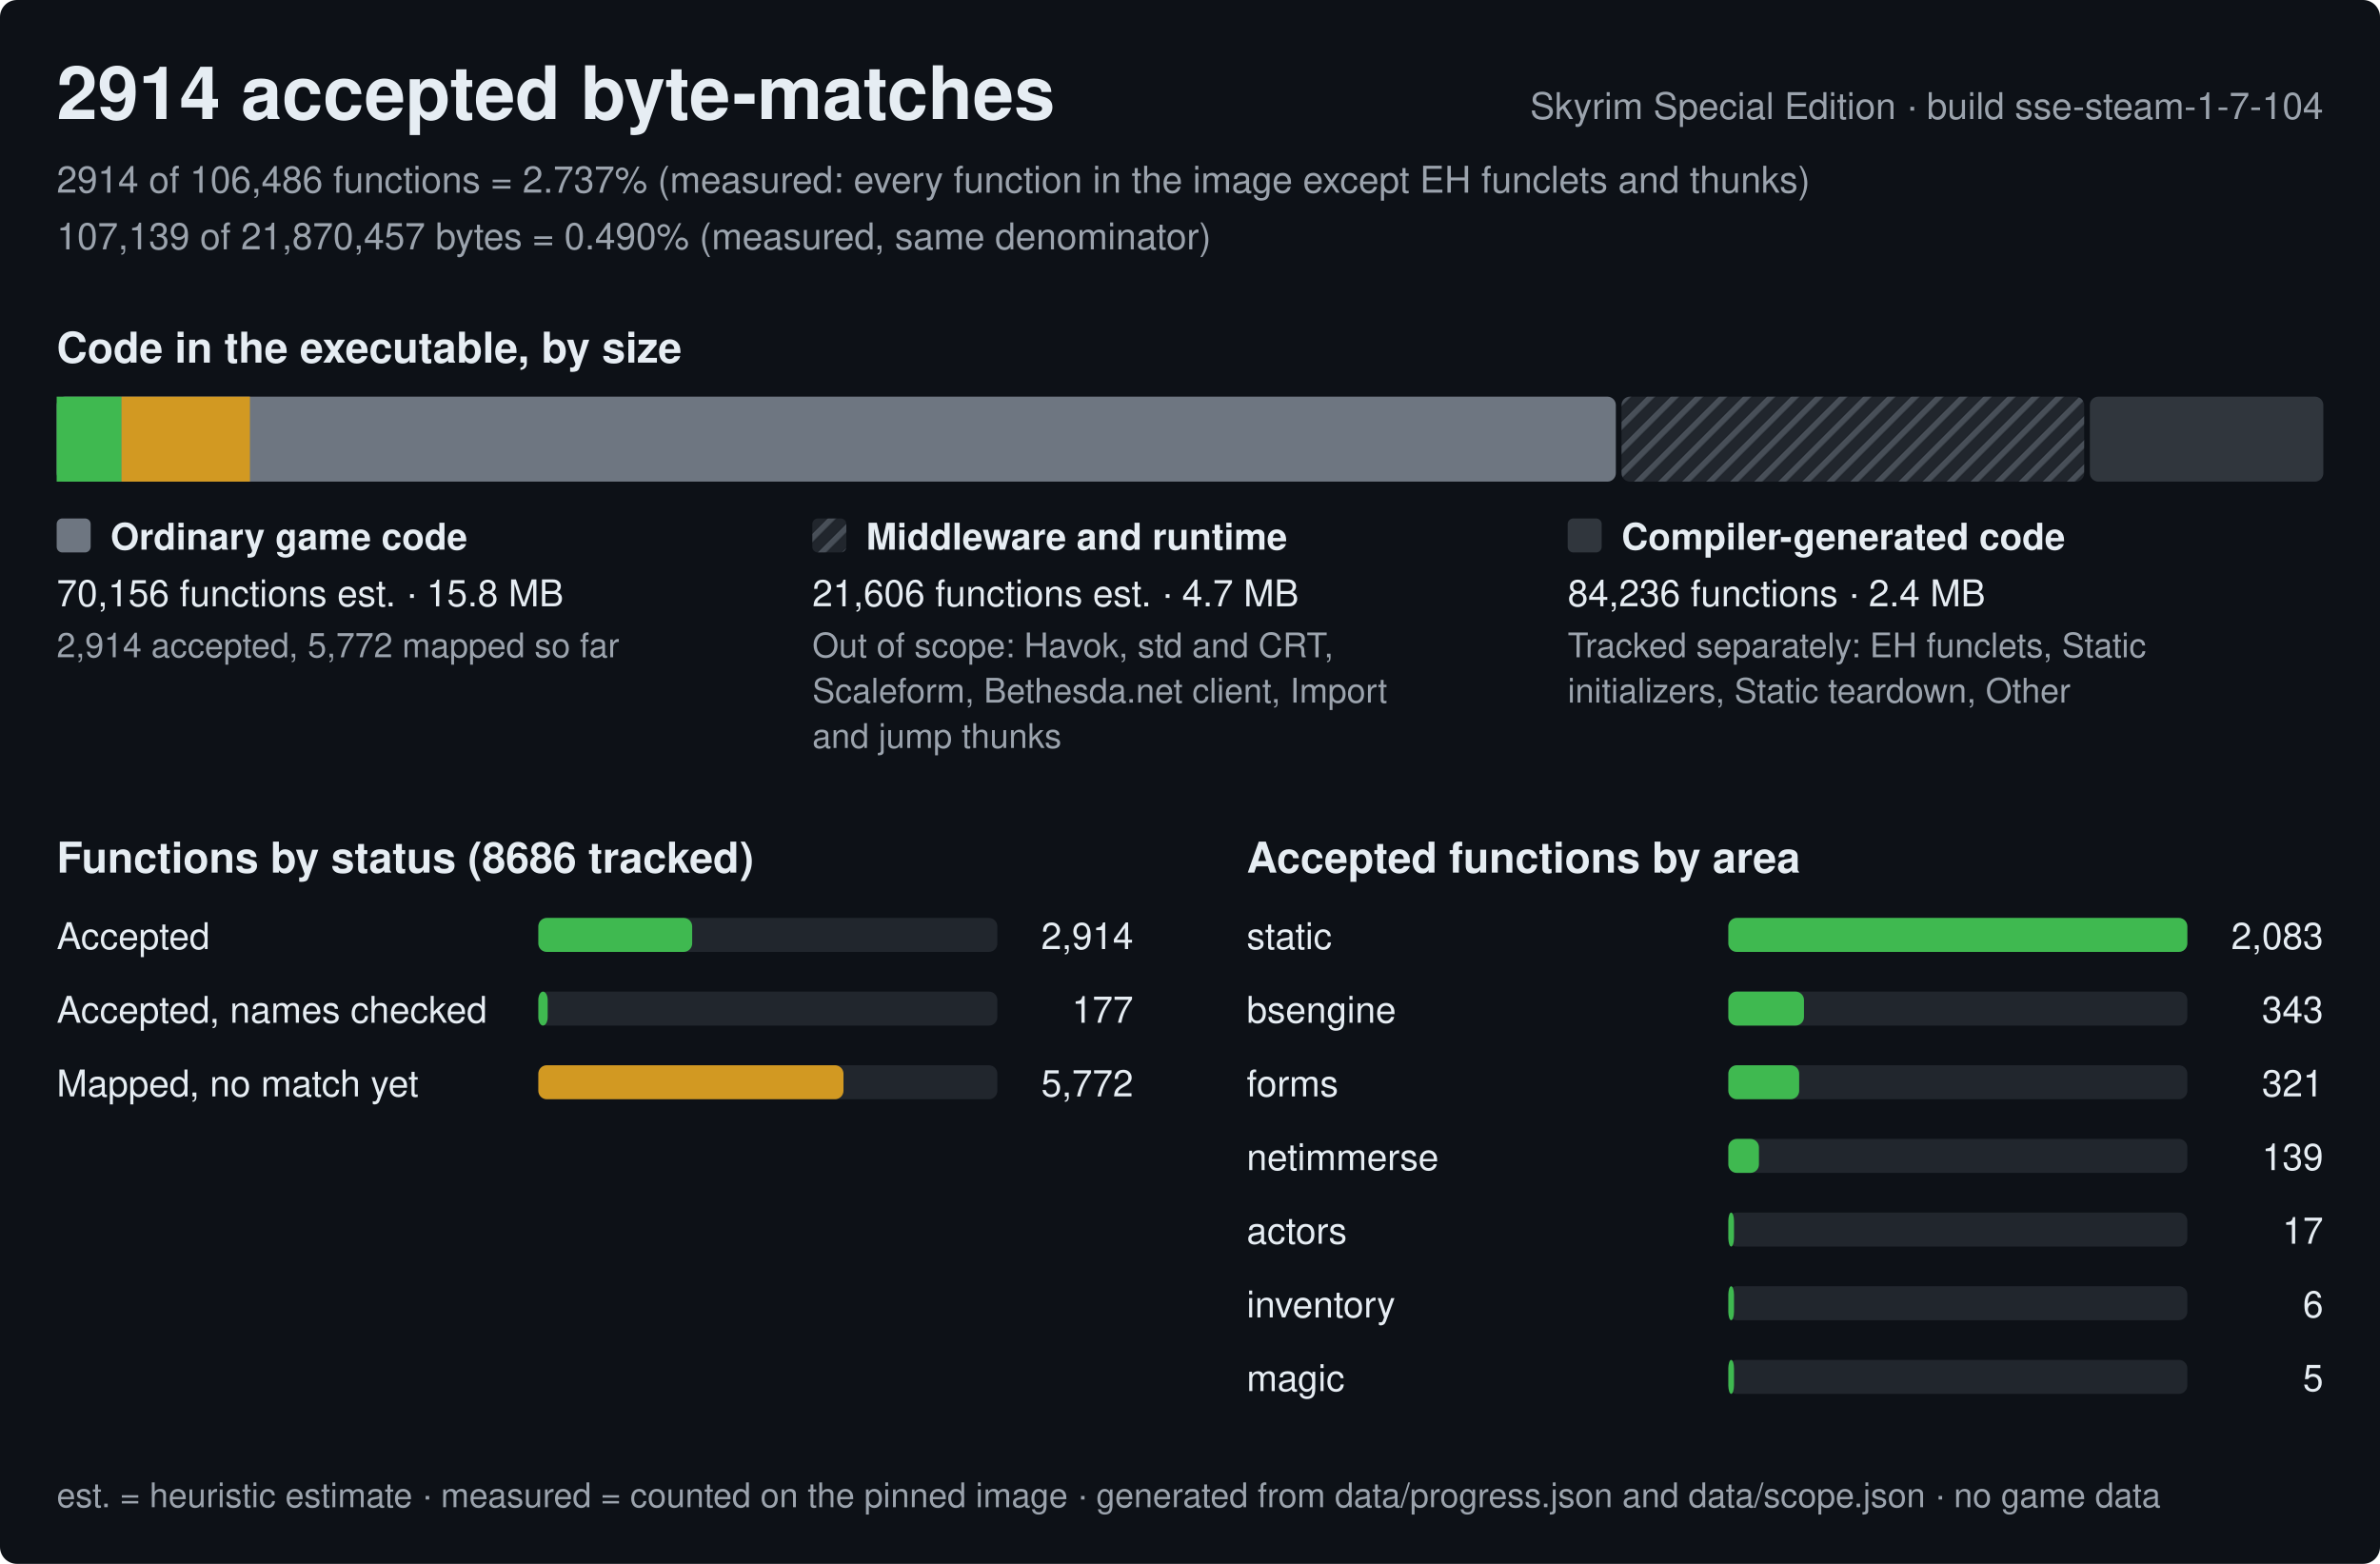
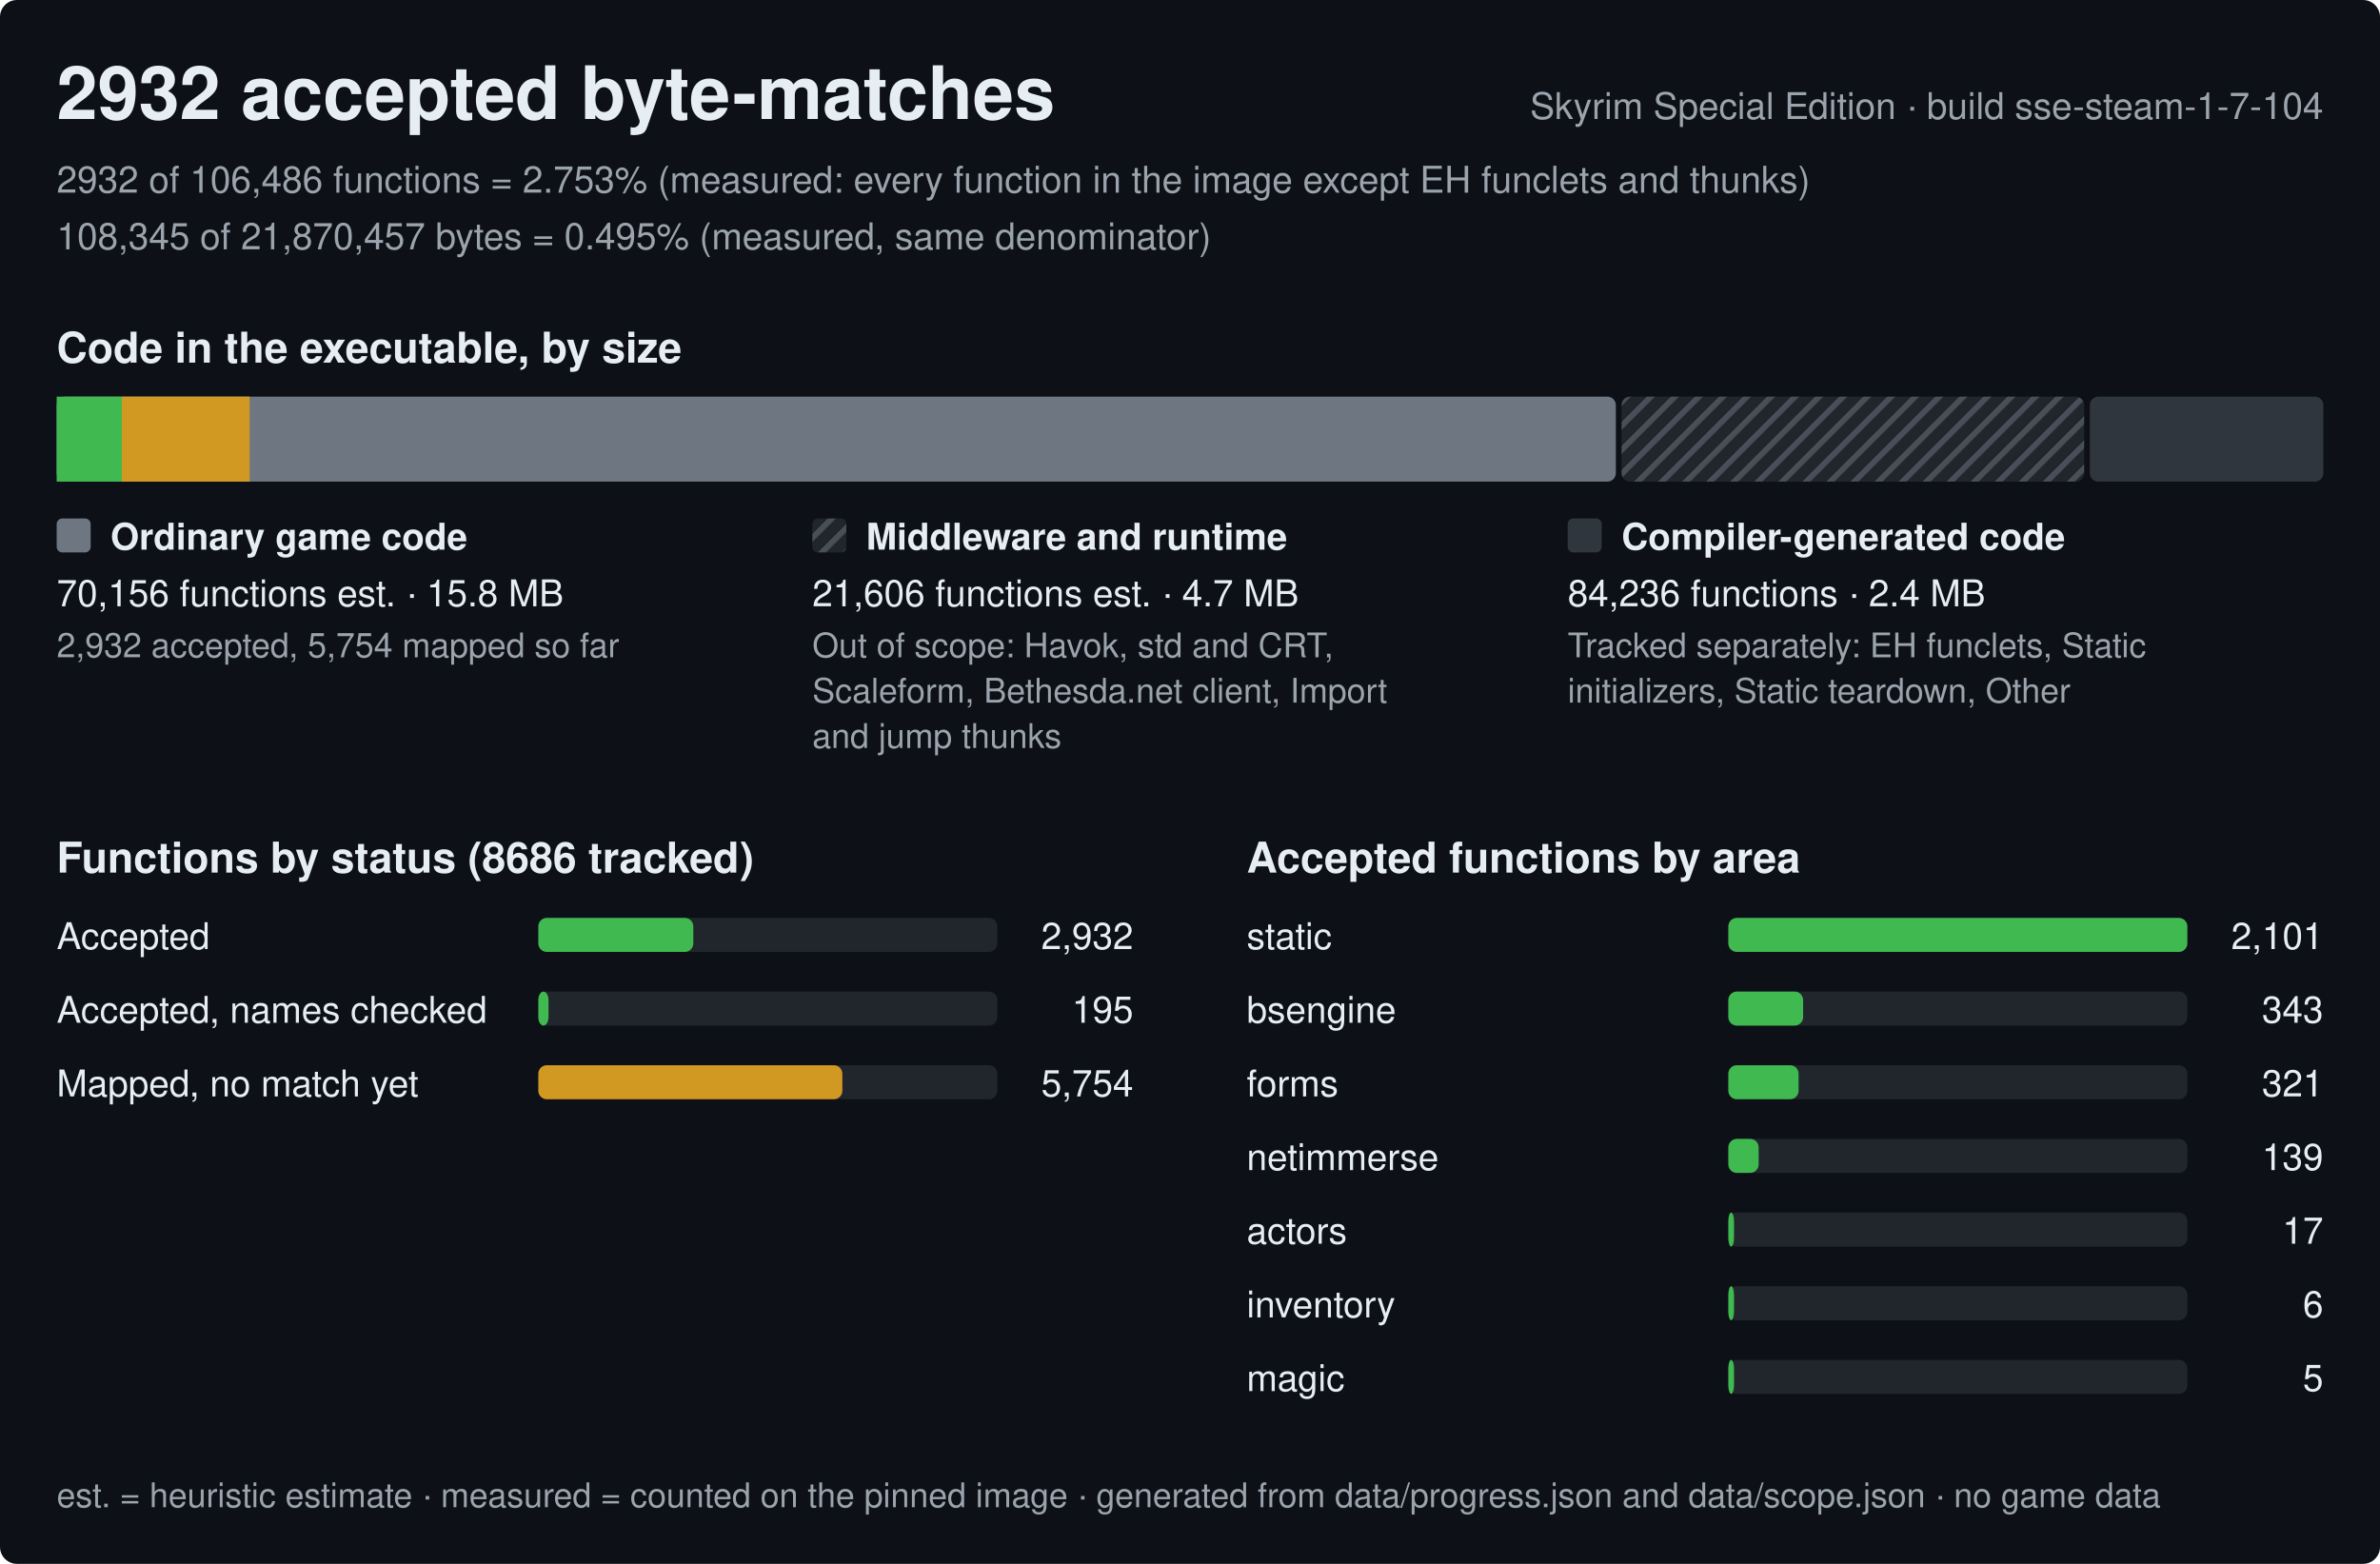
<svg xmlns="http://www.w3.org/2000/svg" width="840" height="552" viewBox="0 0 840 552" role="img" aria-label="Progress of the Skyrim Special Edition byte-matching reconstruction, build sse-steam-1-7-104">
  <style>text{font-family:-apple-system,BlinkMacSystemFont,'Segoe UI',Helvetica,Arial,sans-serif;fill:#e6edf3;white-space:pre}.h{font-size:26px;font-weight:600}.st{font-size:15px;font-weight:600}.lb{font-size:13px;font-weight:600}.bl{font-size:12px;font-weight:600;stroke:#0d1117;stroke-width:3px;paint-order:stroke;stroke-linejoin:round}.rl{font-size:13px}.fn{font-size:12px;fill:#9ba3ad}.mu{fill:#9ba3ad}</style>
  <defs>
    <pattern id="hx" width="6" height="6" patternUnits="userSpaceOnUse" patternTransform="rotate(45)">
      <rect width="6" height="6" fill="#21262d" />
      <rect width="2" height="6" fill="#484f58" />
    </pattern>
  </defs>
  <rect width="840" height="552" rx="6" fill="#0d1117" />
-   <text x="20" y="42" class="h">2914 accepted byte-matches</text>
+   <text x="20" y="42" class="h">2932 accepted byte-matches</text>
  <text x="820" y="42" class="rl mu" text-anchor="end">Skyrim Special Edition · build sse-steam-1-7-104</text>
-   <text x="20" y="68" class="rl mu">2914 of 106,486 functions = 2.737% (measured: every function in the image except EH funclets and thunks)</text>
-   <text x="20" y="88" class="rl mu">107,139 of 21,870,457 bytes = 0.490% (measured, same denominator)</text>
+   <text x="20" y="68" class="rl mu">2932 of 106,486 functions = 2.753% (measured: every function in the image except EH funclets and thunks)</text>
+   <text x="20" y="88" class="rl mu">108,345 of 21,870,457 bytes = 0.495% (measured, same denominator)</text>
  <text x="20" y="128" class="st">Code in the executable, by size</text>
  <rect x="20" y="140" width="550.3" height="30" rx="3" fill="#6e7681" />
-   <rect x="20" y="140" width="22.9" height="30" fill="#3fb950" />
-   <rect x="42.9" y="140" width="45.3" height="30" fill="#d29922" />
+   <rect x="20" y="140" width="23" height="30" fill="#3fb950" />
+   <rect x="43" y="140" width="45.1" height="30" fill="#d29922" />
  <rect x="572.3" y="140" width="163.3" height="30" rx="3" fill="url(#hx)" />
  <rect x="737.6" y="140" width="82.4" height="30" rx="3" fill="#30363d" />
  <rect x="20" y="183" width="12" height="12" rx="2" fill="#6e7681" />
  <text x="39" y="194" class="lb">Ordinary game code</text>
  <text x="20" y="214" class="rl">70,156 functions est. · 15.8 MB</text>
-   <text x="20" y="232" class="fn">2,914 accepted, 5,772 mapped so far</text>
+   <text x="20" y="232" class="fn">2,932 accepted, 5,754 mapped so far</text>
  <rect x="286.7" y="183" width="12" height="12" rx="2" fill="url(#hx)" />
  <text x="305.7" y="194" class="lb">Middleware and runtime</text>
  <text x="286.7" y="214" class="rl">21,606 functions est. · 4.7 MB</text>
  <text x="286.7" y="232" class="fn">Out of scope: Havok, std and CRT,</text>
  <text x="286.7" y="248" class="fn">Scaleform, Bethesda.net client, Import</text>
  <text x="286.7" y="264" class="fn">and jump thunks</text>
  <rect x="553.3" y="183" width="12" height="12" rx="2" fill="#30363d" />
  <text x="572.3" y="194" class="lb">Compiler-generated code</text>
  <text x="553.3" y="214" class="rl">84,236 functions · 2.4 MB</text>
  <text x="553.3" y="232" class="fn">Tracked separately: EH funclets, Static</text>
  <text x="553.3" y="248" class="fn">initializers, Static teardown, Other</text>
  <text x="20" y="308" class="st">Functions by status (8686 tracked)</text>
  <text x="20" y="335" class="rl">Accepted</text>
  <rect x="190" y="324" width="162.0" height="12" rx="3" fill="#21262d" />
-   <rect x="190" y="324" width="54.3" height="12" rx="3" fill="#3fb950" />
-   <text x="400.0" y="335" class="rl" text-anchor="end">2,914</text>
+   <rect x="190" y="324" width="54.7" height="12" rx="3" fill="#3fb950" />
+   <text x="400.0" y="335" class="rl" text-anchor="end">2,932</text>
  <text x="20" y="361" class="rl">Accepted, names checked</text>
  <rect x="190" y="350" width="162.0" height="12" rx="3" fill="#21262d" />
-   <rect x="190" y="350" width="3.3" height="12" rx="3" fill="#3fb950" />
-   <text x="400.0" y="361" class="rl" text-anchor="end">177</text>
+   <rect x="190" y="350" width="3.6" height="12" rx="3" fill="#3fb950" />
+   <text x="400.0" y="361" class="rl" text-anchor="end">195</text>
  <text x="20" y="387" class="rl">Mapped, no match yet</text>
  <rect x="190" y="376" width="162.0" height="12" rx="3" fill="#21262d" />
-   <rect x="190" y="376" width="107.7" height="12" rx="3" fill="#d29922" />
-   <text x="400.0" y="387" class="rl" text-anchor="end">5,772</text>
+   <rect x="190" y="376" width="107.3" height="12" rx="3" fill="#d29922" />
+   <text x="400.0" y="387" class="rl" text-anchor="end">5,754</text>
  <text x="440.0" y="308" class="st">Accepted functions by area</text>
  <text x="440.0" y="335" class="rl">static</text>
  <rect x="610.0" y="324" width="162.0" height="12" rx="3" fill="#21262d" />
  <rect x="610.0" y="324" width="162" height="12" rx="3" fill="#3fb950" />
-   <text x="820.0" y="335" class="rl" text-anchor="end">2,083</text>
+   <text x="820.0" y="335" class="rl" text-anchor="end">2,101</text>
  <text x="440.0" y="361" class="rl">bsengine</text>
  <rect x="610.0" y="350" width="162.0" height="12" rx="3" fill="#21262d" />
-   <rect x="610.0" y="350" width="26.7" height="12" rx="3" fill="#3fb950" />
+   <rect x="610.0" y="350" width="26.4" height="12" rx="3" fill="#3fb950" />
  <text x="820.0" y="361" class="rl" text-anchor="end">343</text>
  <text x="440.0" y="387" class="rl">forms</text>
  <rect x="610.0" y="376" width="162.0" height="12" rx="3" fill="#21262d" />
-   <rect x="610.0" y="376" width="25" height="12" rx="3" fill="#3fb950" />
+   <rect x="610.0" y="376" width="24.8" height="12" rx="3" fill="#3fb950" />
  <text x="820.0" y="387" class="rl" text-anchor="end">321</text>
  <text x="440.0" y="413" class="rl">netimmerse</text>
  <rect x="610.0" y="402" width="162.0" height="12" rx="3" fill="#21262d" />
-   <rect x="610.0" y="402" width="10.8" height="12" rx="3" fill="#3fb950" />
+   <rect x="610.0" y="402" width="10.7" height="12" rx="3" fill="#3fb950" />
  <text x="820.0" y="413" class="rl" text-anchor="end">139</text>
  <text x="440.0" y="439" class="rl">actors</text>
  <rect x="610.0" y="428" width="162.0" height="12" rx="3" fill="#21262d" />
  <rect x="610.0" y="428" width="2" height="12" rx="3" fill="#3fb950" />
  <text x="820.0" y="439" class="rl" text-anchor="end">17</text>
  <text x="440.0" y="465" class="rl">inventory</text>
  <rect x="610.0" y="454" width="162.0" height="12" rx="3" fill="#21262d" />
  <rect x="610.0" y="454" width="2" height="12" rx="3" fill="#3fb950" />
  <text x="820.0" y="465" class="rl" text-anchor="end">6</text>
  <text x="440.0" y="491" class="rl">magic</text>
  <rect x="610.0" y="480" width="162.0" height="12" rx="3" fill="#21262d" />
  <rect x="610.0" y="480" width="2" height="12" rx="3" fill="#3fb950" />
  <text x="820.0" y="491" class="rl" text-anchor="end">5</text>
  <text x="20" y="532" class="fn">est. = heuristic estimate · measured = counted on the pinned image · generated from data/progress.json and data/scope.json · no game data</text>
</svg>
